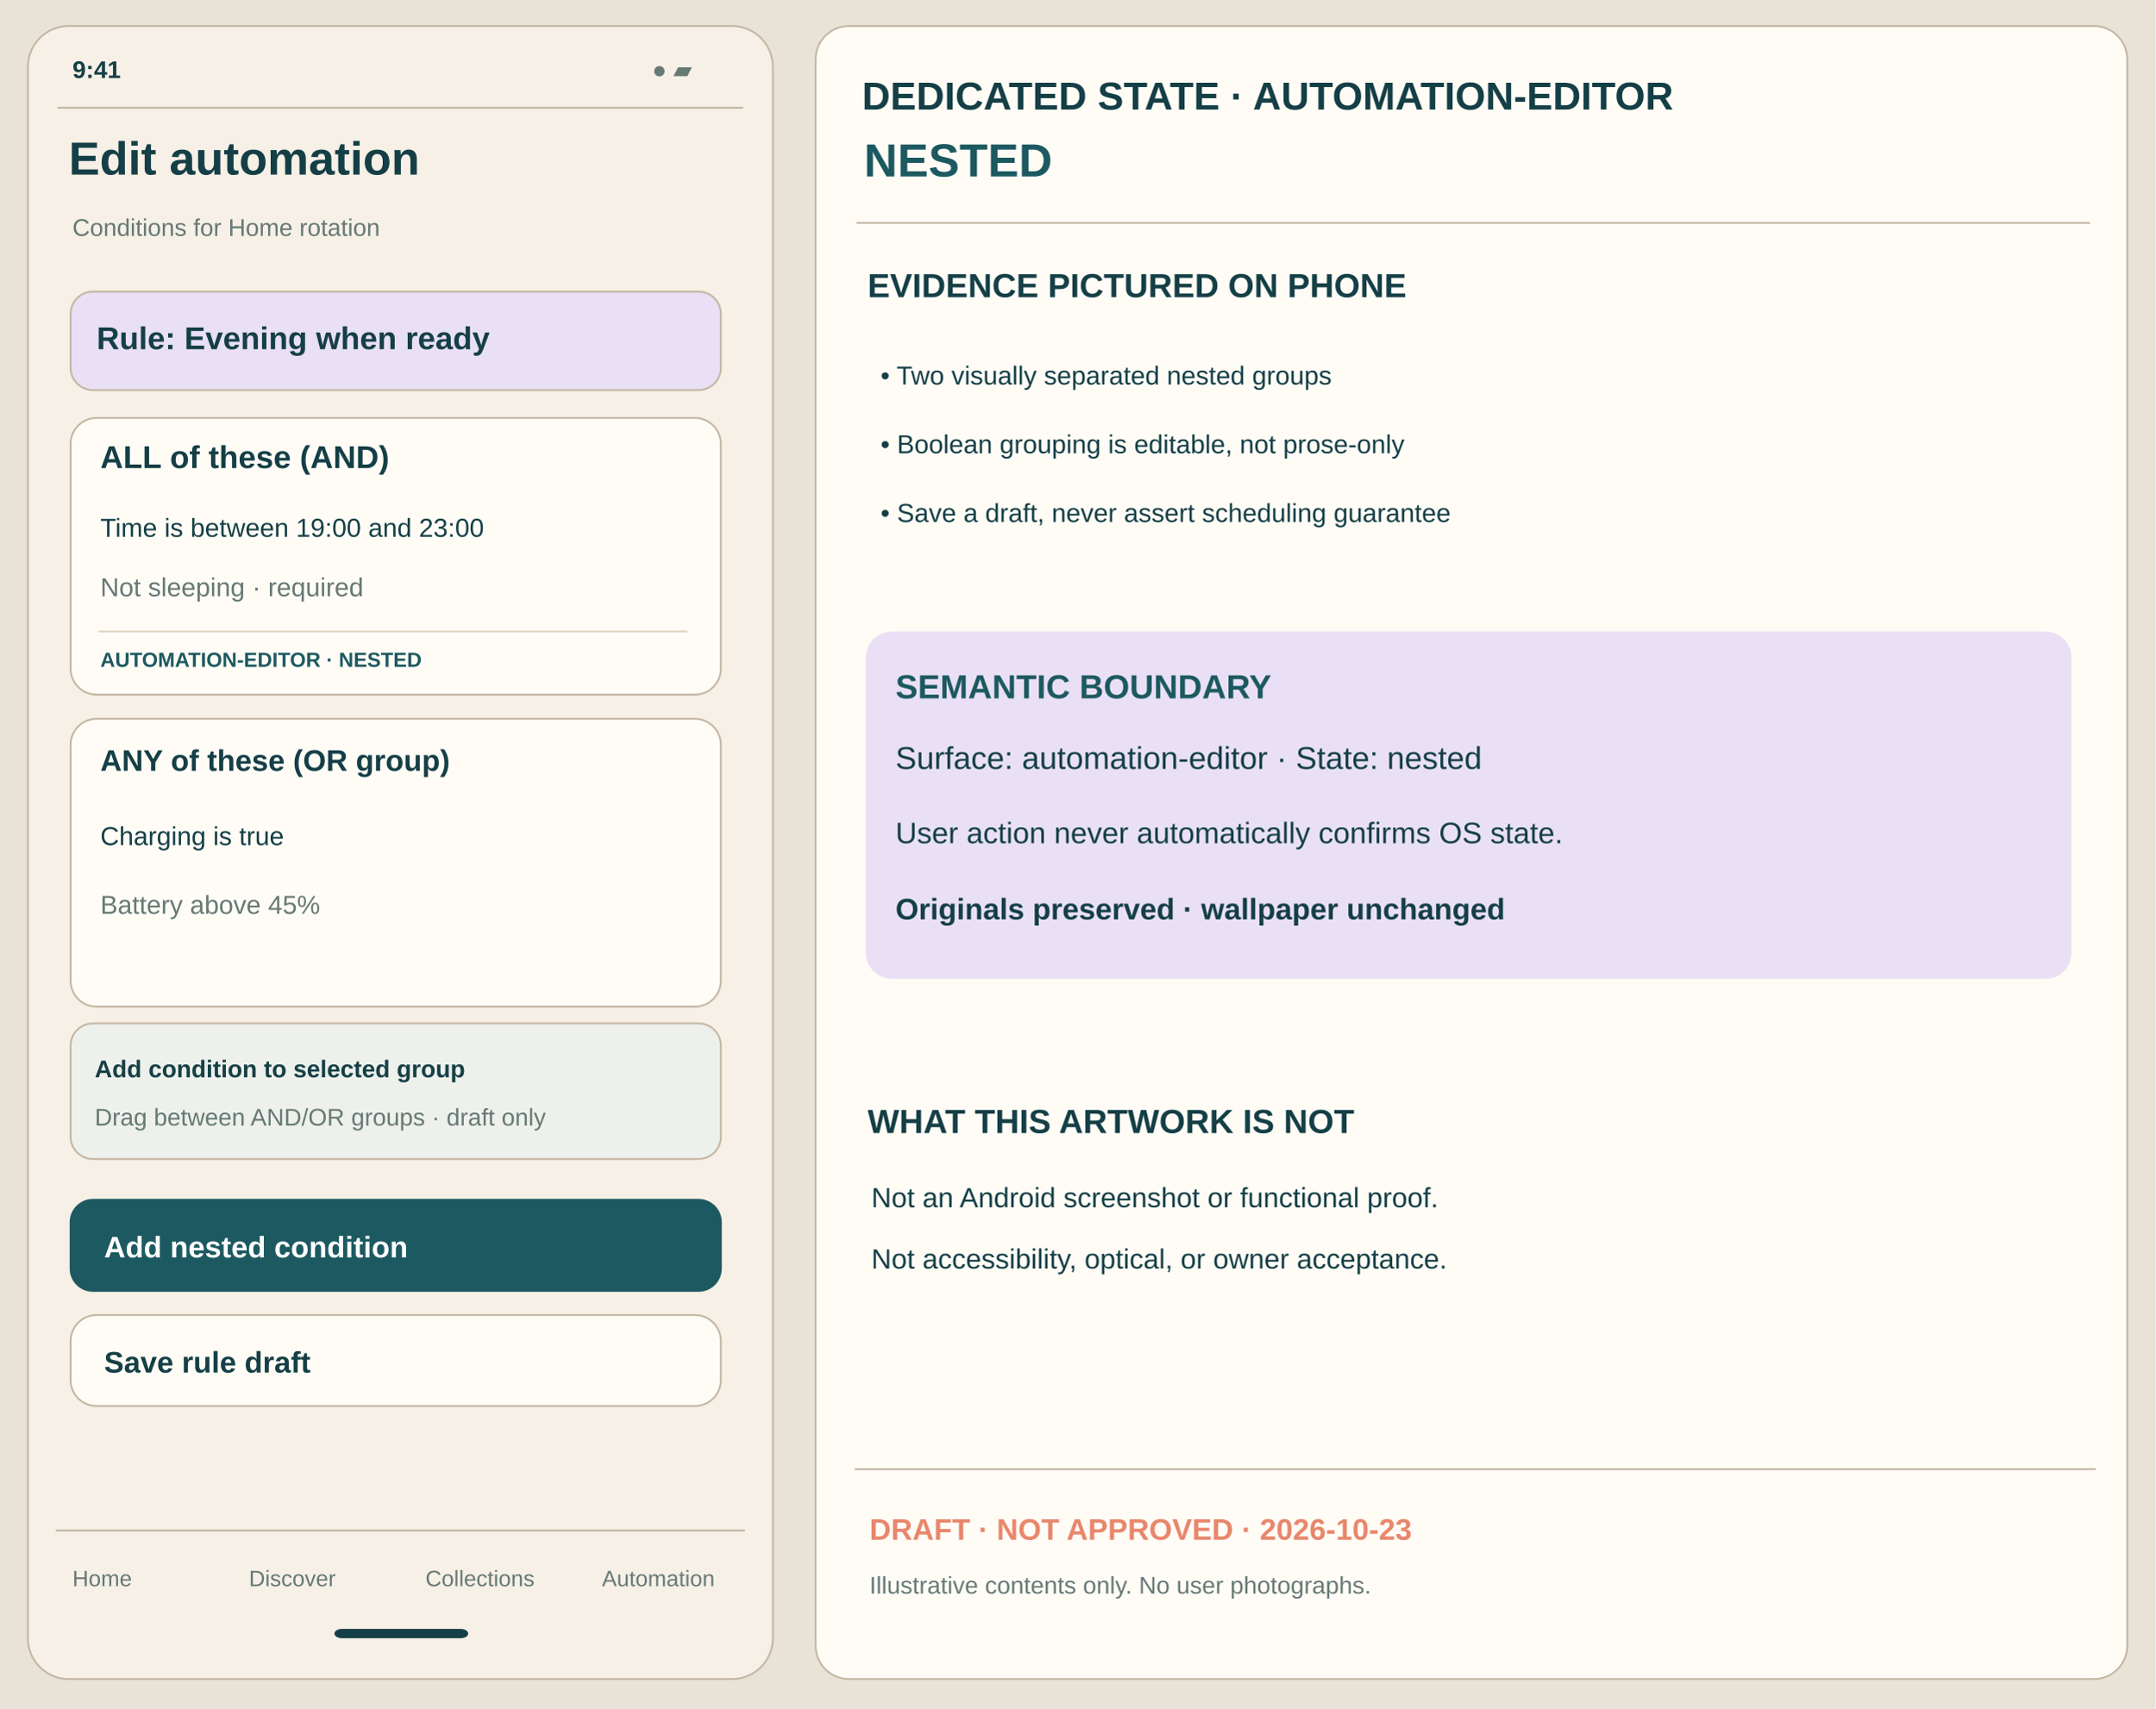
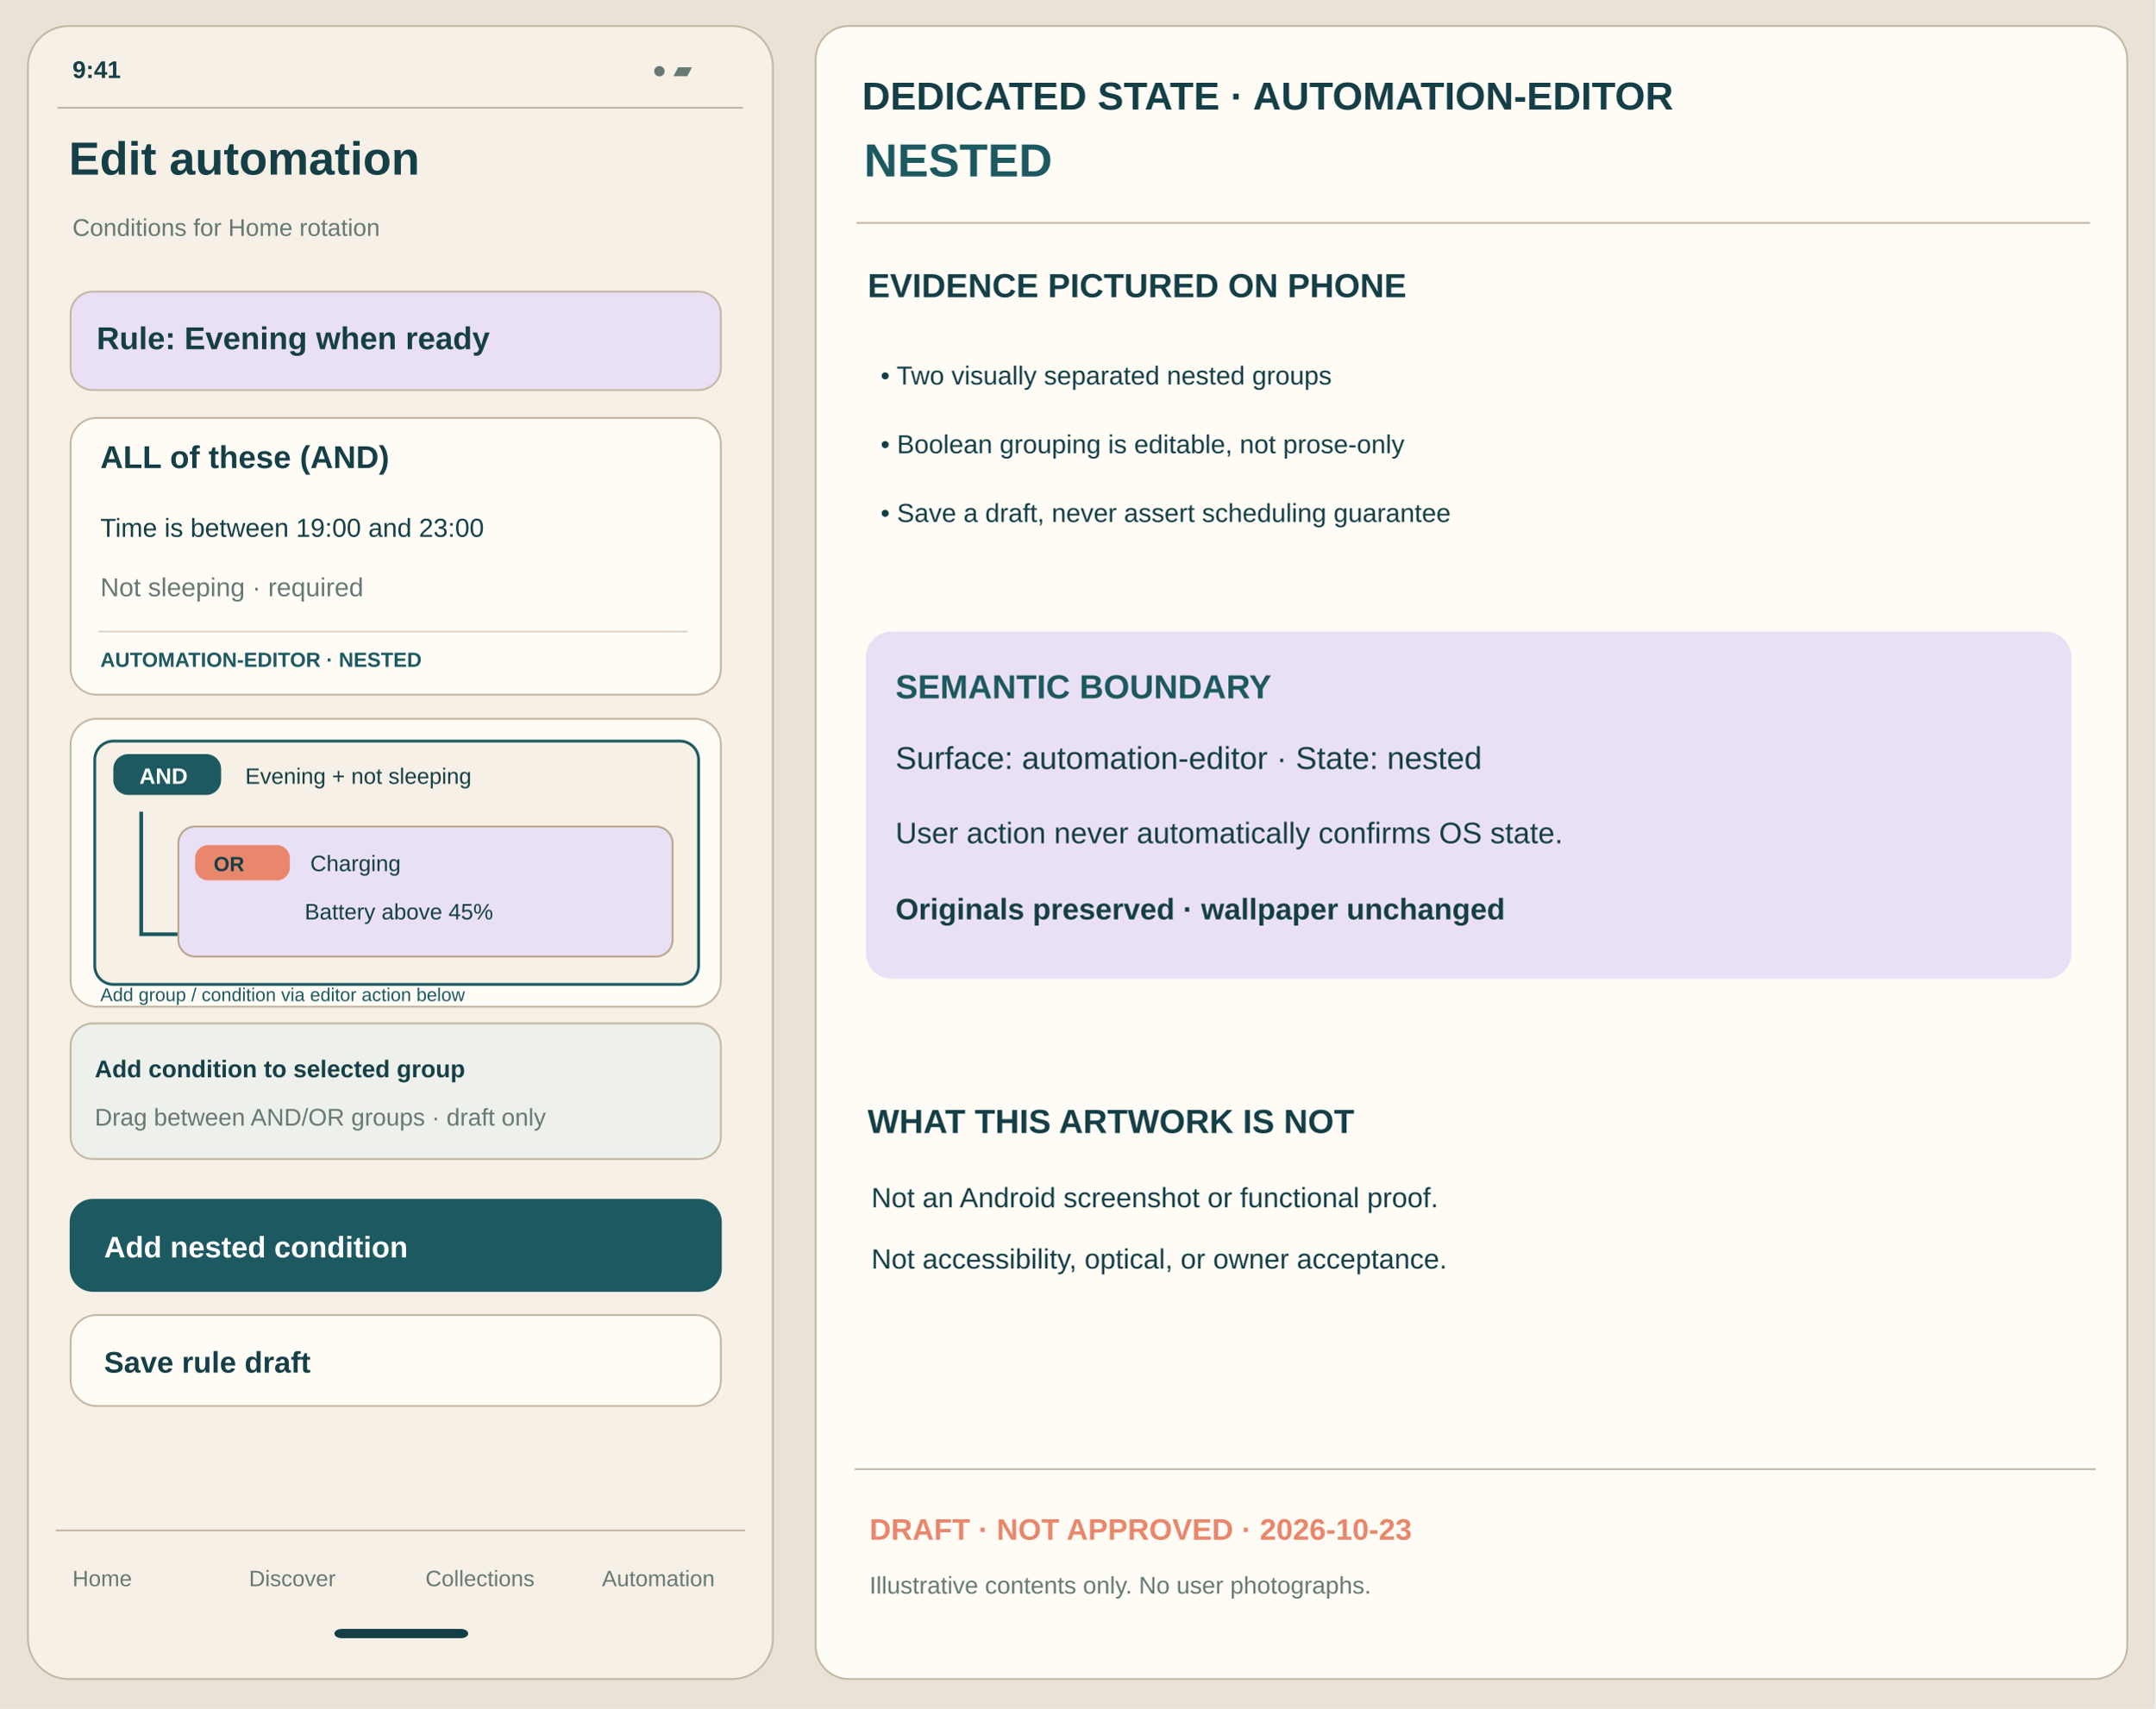
<svg xmlns="http://www.w3.org/2000/svg" width="1160" height="920" viewBox="0 0 1160 920" role="img" aria-label="automation-editor nested draft Glimpse state">
  <rect x="0" y="0" width="1160" height="920" rx="0" fill="#E9E2D6" stroke="none" />
  <rect x="15" y="14" width="401" height="890" rx="22" fill="#F6F0E6" stroke="#C4B7A4" />
  <text x="39" y="42" font-family="Arial,Helvetica,sans-serif" font-size="13" font-weight="700" fill="#153F46">9:41</text>
  <text x="351" y="42" font-family="Arial,Helvetica,sans-serif" font-size="13" font-weight="500" fill="#667975">● ▰</text>
  <path d="M31 58H400" stroke="#C4B7A4" />
  <text x="37" y="94" font-family="Arial,Helvetica,sans-serif" font-size="25" font-weight="700" fill="#153F46">Edit automation</text>
  <text x="39" y="127" font-family="Arial,Helvetica,sans-serif" font-size="13" font-weight="500" fill="#667975">Conditions for Home rotation</text>
  <rect x="38" y="157" width="350" height="53" rx="12" fill="#E9E0F5" stroke="#C4B7A4" />
  <text x="52" y="188" font-family="Arial,Helvetica,sans-serif" font-size="17" font-weight="700" fill="#153F46">Rule: Evening when ready</text>
  <rect x="38" y="225" width="350" height="149" rx="14" fill="#FFFCF6" stroke="#C4B7A4" />
  <text x="54" y="252" font-family="Arial,Helvetica,sans-serif" font-size="17" font-weight="700" fill="#153F46">ALL of these (AND)</text>
  <text x="54" y="289" font-family="Arial,Helvetica,sans-serif" font-size="14" font-weight="500" fill="#153F46">Time is between 19:00 and 23:00</text>
  <text x="54" y="321" font-family="Arial,Helvetica,sans-serif" font-size="14" font-weight="500" fill="#667975">Not sleeping · required</text>
  <path d="M53 340H370" stroke="#DFD4C4" />
  <text x="54" y="359" font-family="Arial,Helvetica,sans-serif" font-size="11" font-weight="700" fill="#1D5960">AUTOMATION-EDITOR · NESTED</text>
  <rect x="38" y="387" width="350" height="155" rx="14" fill="#FFFCF6" stroke="#C4B7A4" />
-   <text x="54" y="415" font-family="Arial,Helvetica,sans-serif" font-size="16" font-weight="700" fill="#153F46">ANY of these (OR group)</text>
-   <text x="54" y="455" font-family="Arial,Helvetica,sans-serif" font-size="14" font-weight="500" fill="#153F46">Charging is true</text>
-   <text x="54" y="492" font-family="Arial,Helvetica,sans-serif" font-size="14" font-weight="500" fill="#667975">Battery above 45%</text>
+   <rect x="51" y="399" width="325" height="131" rx="10" fill="#F6F0E6" stroke="#1D5960" stroke-width="1.5" />
+   <rect x="61" y="406" width="58" height="22" rx="8" fill="#1D5960" />
+   <text x="75" y="422" font-family="Arial,sans-serif" font-size="12" font-weight="700" fill="#FFFFFF">AND</text>
+   <text x="132" y="422" font-family="Arial,sans-serif" font-size="12" fill="#153F46">Evening + not sleeping</text>
+   <path d="M76 437 V503 H96" fill="none" stroke="#1D5960" stroke-width="2" />
+   <rect x="96" y="445" width="266" height="70" rx="9" fill="#E9E0F5" stroke="#BBA58C" />
+   <rect x="105" y="455" width="51" height="19" rx="7" fill="#E8876C" />
+   <text x="115" y="469" font-family="Arial,sans-serif" font-size="11" font-weight="700" fill="#153F46">OR</text>
+   <text x="167" y="469" font-family="Arial,sans-serif" font-size="12" fill="#153F46">Charging</text>
+   <text x="164" y="495" font-family="Arial,sans-serif" font-size="12" fill="#153F46">Battery above 45%</text>
+   <text x="54" y="539" font-family="Arial,sans-serif" font-size="10" fill="#1D5960">Add group / condition via editor action below</text>
  <rect x="38" y="551" width="350" height="73" rx="12" fill="#EDF0EB" stroke="#C4B7A4" />
  <text x="51" y="580" font-family="Arial,Helvetica,sans-serif" font-size="13" font-weight="700" fill="#153F46">Add condition to selected group</text>
  <text x="51" y="606" font-family="Arial,Helvetica,sans-serif" font-size="13" font-weight="500" fill="#667975">Drag between AND/OR groups · draft only</text>
  <rect x="38" y="646" width="350" height="49" rx="12" fill="#1D5960" stroke="#1D5960" />
  <text x="56" y="677" font-family="Arial,Helvetica,sans-serif" font-size="16" font-weight="700" fill="#FFFFFF">Add nested condition</text>
  <rect x="38" y="708" width="350" height="49" rx="14" fill="#FFFCF6" stroke="#C4B7A4" />
  <text x="56" y="739" font-family="Arial,Helvetica,sans-serif" font-size="16" font-weight="700" fill="#153F46">Save rule draft</text>
  <path d="M30 824H401" stroke="#C4B7A4" />
  <text x="39" y="854" font-family="Arial,Helvetica,sans-serif" font-size="12" font-weight="500" fill="#667975">Home</text>
  <text x="134" y="854" font-family="Arial,Helvetica,sans-serif" font-size="12" font-weight="500" fill="#667975">Discover</text>
  <text x="229" y="854" font-family="Arial,Helvetica,sans-serif" font-size="12" font-weight="500" fill="#667975">Collections</text>
  <text x="324" y="854" font-family="Arial,Helvetica,sans-serif" font-size="12" font-weight="500" fill="#667975">Automation</text>
  <rect x="180" y="877" width="72" height="5" rx="4" fill="#153F46" stroke="none" />
  <rect x="439" y="14" width="706" height="890" rx="18" fill="#FFFCF6" stroke="#C4B7A4" />
  <text x="464" y="59" font-family="Arial,Helvetica,sans-serif" font-size="21" font-weight="700" fill="#153F46">DEDICATED STATE · AUTOMATION-EDITOR</text>
  <text x="465" y="95" font-family="Arial,Helvetica,sans-serif" font-size="25" font-weight="700" fill="#1D5960">NESTED</text>
  <path d="M461 120H1125" stroke="#C4B7A4" />
  <text x="467" y="160" font-family="Arial,Helvetica,sans-serif" font-size="18" font-weight="700" fill="#153F46">EVIDENCE PICTURED ON PHONE</text>
  <text x="474" y="207" font-family="Arial,Helvetica,sans-serif" font-size="14" font-weight="500" fill="#153F46">• Two visually separated nested groups</text>
  <text x="474" y="244" font-family="Arial,Helvetica,sans-serif" font-size="14" font-weight="500" fill="#153F46">• Boolean grouping is editable, not prose-only</text>
  <text x="474" y="281" font-family="Arial,Helvetica,sans-serif" font-size="14" font-weight="500" fill="#153F46">• Save a draft, never assert scheduling guarantee</text>
  <rect x="466" y="340" width="649" height="187" rx="14" fill="#E9E0F5" stroke="none" />
  <text x="482" y="376" font-family="Arial,Helvetica,sans-serif" font-size="18" font-weight="700" fill="#1D5960">SEMANTIC BOUNDARY</text>
  <text x="482" y="414" font-family="Arial,Helvetica,sans-serif" font-size="17" font-weight="500" fill="#153F46">Surface: automation-editor  ·  State: nested</text>
  <text x="482" y="454" font-family="Arial,Helvetica,sans-serif" font-size="16" font-weight="500" fill="#153F46">User action never automatically confirms OS state.</text>
  <text x="482" y="495" font-family="Arial,Helvetica,sans-serif" font-size="16" font-weight="700" fill="#153F46">Originals preserved · wallpaper unchanged</text>
  <text x="467" y="610" font-family="Arial,Helvetica,sans-serif" font-size="18" font-weight="700" fill="#153F46">WHAT THIS ARTWORK IS NOT</text>
  <text x="469" y="650" font-family="Arial,Helvetica,sans-serif" font-size="15" font-weight="500" fill="#153F46">Not an Android screenshot or functional proof.</text>
  <text x="469" y="683" font-family="Arial,Helvetica,sans-serif" font-size="15" font-weight="500" fill="#153F46">Not accessibility, optical, or owner acceptance.</text>
  <path d="M460 791H1128" stroke="#C4B7A4" />
  <text x="468" y="829" font-family="Arial,Helvetica,sans-serif" font-size="16" font-weight="700" fill="#E8876C">DRAFT · NOT APPROVED · 2026-10-23</text>
  <text x="468" y="858" font-family="Arial,Helvetica,sans-serif" font-size="13" font-weight="500" fill="#667975">Illustrative contents only. No user photographs.</text>
</svg>
